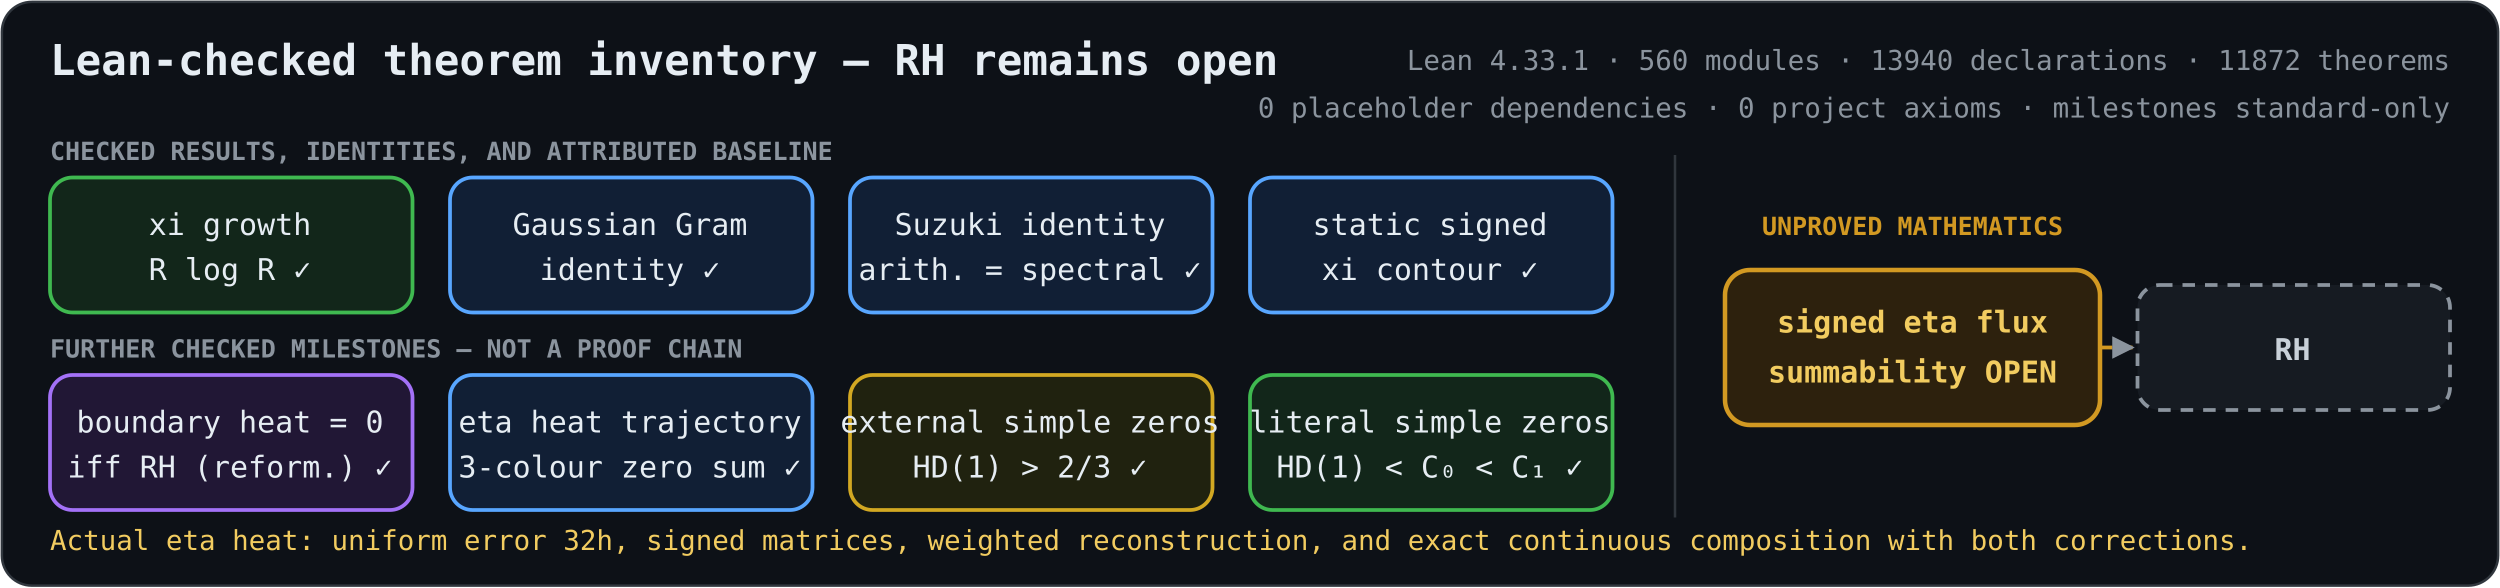
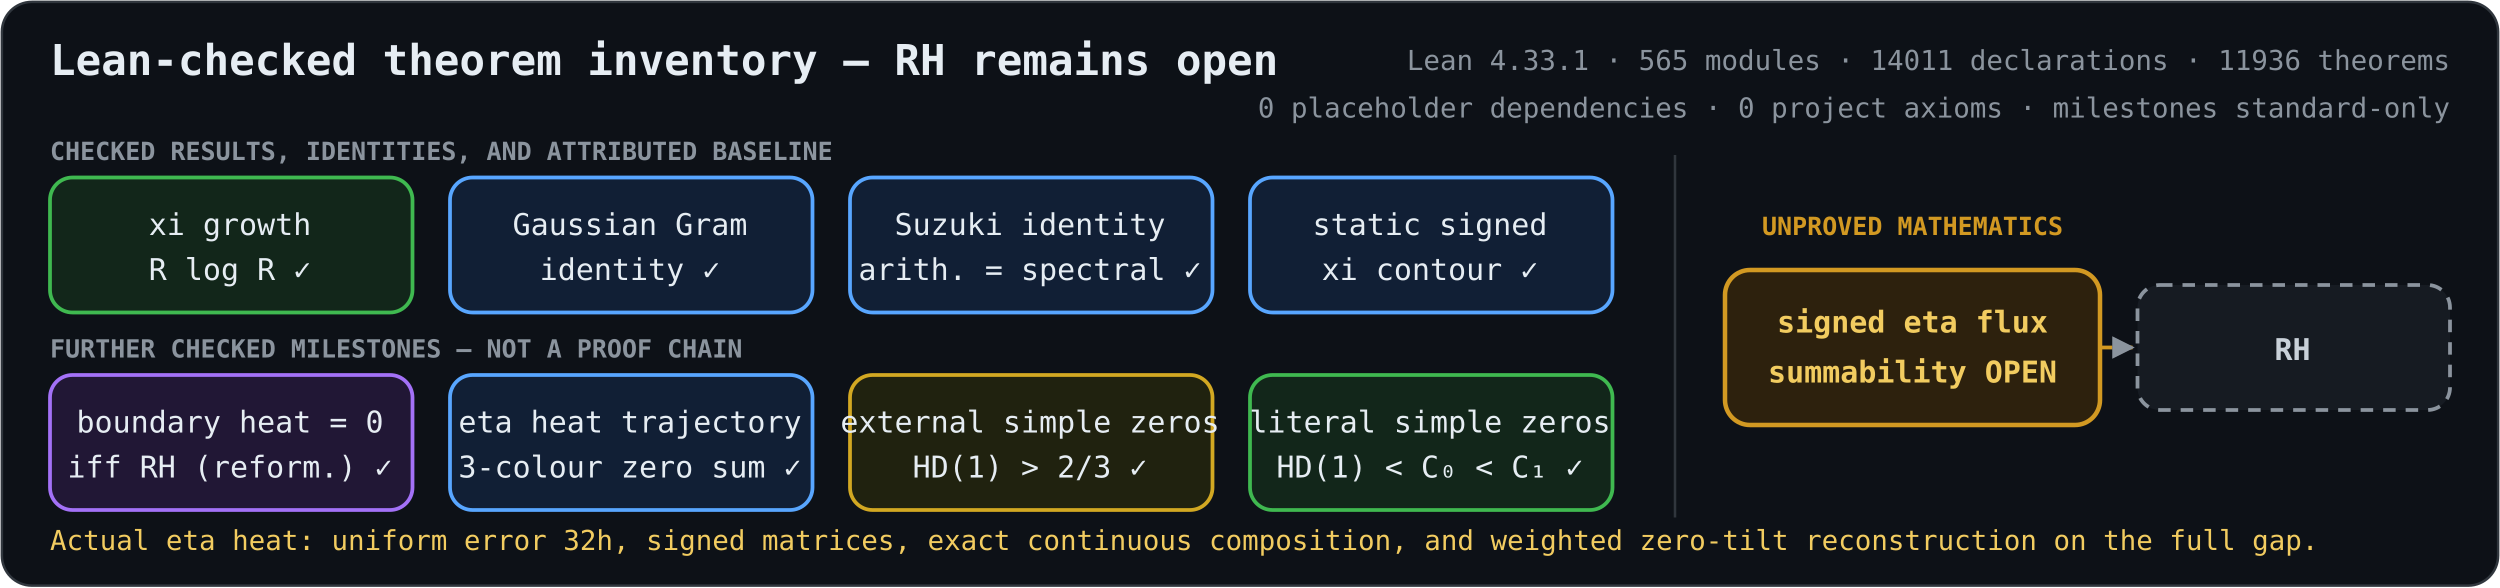
<svg xmlns="http://www.w3.org/2000/svg" role="img" aria-labelledby="title description" viewBox="0 0 1000 235">
  <defs>
    <marker id="arrow" viewBox="0 0 10 10" refX="9" refY="5" markerWidth="6" markerHeight="6" orient="auto-start-reverse">
      <path d="M 0 0 L 10 5 L 0 10 z" fill="#8b949e" />
    </marker>
    <style>
      .bg { fill: #0d1117; stroke: #30363d; }
      text { fill: #e6edf3; font-family: ui-monospace, SFMono-Regular, Menlo, Consolas, monospace; font-size: 12px; text-anchor: middle; }
      .heading { font-size: 17px; font-weight: 700; text-anchor: start; }
      .metrics { fill: #8b949e; font-size: 11px; text-anchor: end; }
      .proved rect { fill: #12261a; stroke: #3fb950; stroke-width: 1.5; }
      .proved.equivalence rect { fill: #211735; stroke: #a371f7; }
      .proved.bridge rect { fill: #111f35; stroke: #58a6ff; }
      .proved.external rect { fill: #20220f; stroke: #d2a822; }
      .open rect { fill: #2d210d; stroke: #d29922; stroke-width: 1.8; }
      .goal rect { fill: #161b22; stroke: #8b949e; stroke-width: 1.5; stroke-dasharray: 5 4; }
      .open text { fill: #f2cc60; font-weight: 700; }
      .goal text { fill: #c9d1d9; font-weight: 700; }
      .open-edge { fill: none; stroke: #d29922; stroke-width: 1.5; stroke-dasharray: 5 4; marker-end: url(#arrow); }
      .section { fill: #8b949e; font-size: 10px; font-weight: 700; text-anchor: start; }
      .gap-label { fill: #d29922; font-size: 10px; font-weight: 700; }
      .frontier { fill: #f2cc60; font-size: 11px; text-anchor: start; }
    </style>
  </defs>
  <rect class="bg" x="0.75" y="0.75" width="998.5" height="233.5" rx="12" />
  <text class="heading" x="20" y="30">Lean-checked theorem inventory — RH remains open</text>
-   <text class="metrics" x="980" y="28">Lean 4.33.1 · 560 modules · 13940 declarations · 11872 theorems</text>
+   <text class="metrics" x="980" y="28">Lean 4.33.1 · 565 modules · 14011 declarations · 11936 theorems</text>
  <text class="metrics" x="980" y="47">0 placeholder dependencies · 0 project axioms · milestones standard-only</text>
  <text class="section" x="20" y="64">CHECKED RESULTS, IDENTITIES, AND ATTRIBUTED BASELINE</text>
  <text class="section" x="20" y="143">FURTHER CHECKED MILESTONES — NOT A PROOF CHAIN</text>
  <line x1="670" y1="62" x2="670" y2="207" stroke="#30363d" />
  <text class="gap-label" x="765" y="94">UNPROVED MATHEMATICS</text>
  <path class="open-edge" d="M840 139 H853" />
  <g class="proved unconditional">
    <rect x="20" y="71" width="145" height="54" rx="9" />
    <text x="92" y="94">xi growth</text>
    <text x="92" y="112">R log R  ✓</text>
  </g>
  <g class="proved bridge">
    <rect x="180" y="71" width="145" height="54" rx="9" />
    <text x="252" y="94">Gaussian Gram</text>
    <text x="252" y="112">identity  ✓</text>
  </g>
  <g class="proved bridge">
    <rect x="340" y="71" width="145" height="54" rx="9" />
    <text x="412" y="94">Suzuki identity</text>
    <text x="412" y="112">arith. = spectral  ✓</text>
  </g>
  <g class="proved bridge">
    <rect x="500" y="71" width="145" height="54" rx="9" />
    <text x="572" y="94">static signed</text>
    <text x="572" y="112">xi contour  ✓</text>
  </g>
  <g class="proved equivalence">
    <rect x="20" y="150" width="145" height="54" rx="9" />
    <text x="92" y="173">boundary heat = 0</text>
    <text x="92" y="191">iff RH (reform.)  ✓</text>
  </g>
  <g class="proved bridge">
    <rect x="180" y="150" width="145" height="54" rx="9" />
    <text x="252" y="173">eta heat trajectory</text>
    <text x="252" y="191">3-colour zero sum  ✓</text>
  </g>
  <g class="proved external">
    <rect x="340" y="150" width="145" height="54" rx="9" />
    <text x="412" y="173">external simple zeros</text>
    <text x="412" y="191">HD(1) &gt; 2/3  ✓</text>
  </g>
  <g class="proved unconditional">
    <rect x="500" y="150" width="145" height="54" rx="9" />
    <text x="572" y="173">literal simple zeros</text>
    <text x="572" y="191">HD(1) &lt; C₀ &lt; C₁  ✓</text>
  </g>
  <g class="open">
    <rect x="690" y="108" width="150" height="62" rx="10" />
    <text x="765" y="133">signed eta flux</text>
    <text x="765" y="153">summability OPEN</text>
  </g>
  <g class="goal">
    <rect x="855" y="114" width="125" height="50" rx="9" />
    <text x="917" y="144">RH</text>
  </g>
-   <text class="frontier" x="20" y="220">Actual eta heat: uniform error 32h, signed matrices, weighted reconstruction, and exact continuous composition with both corrections.</text>
+   <text class="frontier" x="20" y="220">Actual eta heat: uniform error 32h, signed matrices, exact continuous composition, and weighted zero-tilt reconstruction on the full gap.</text>
</svg>
